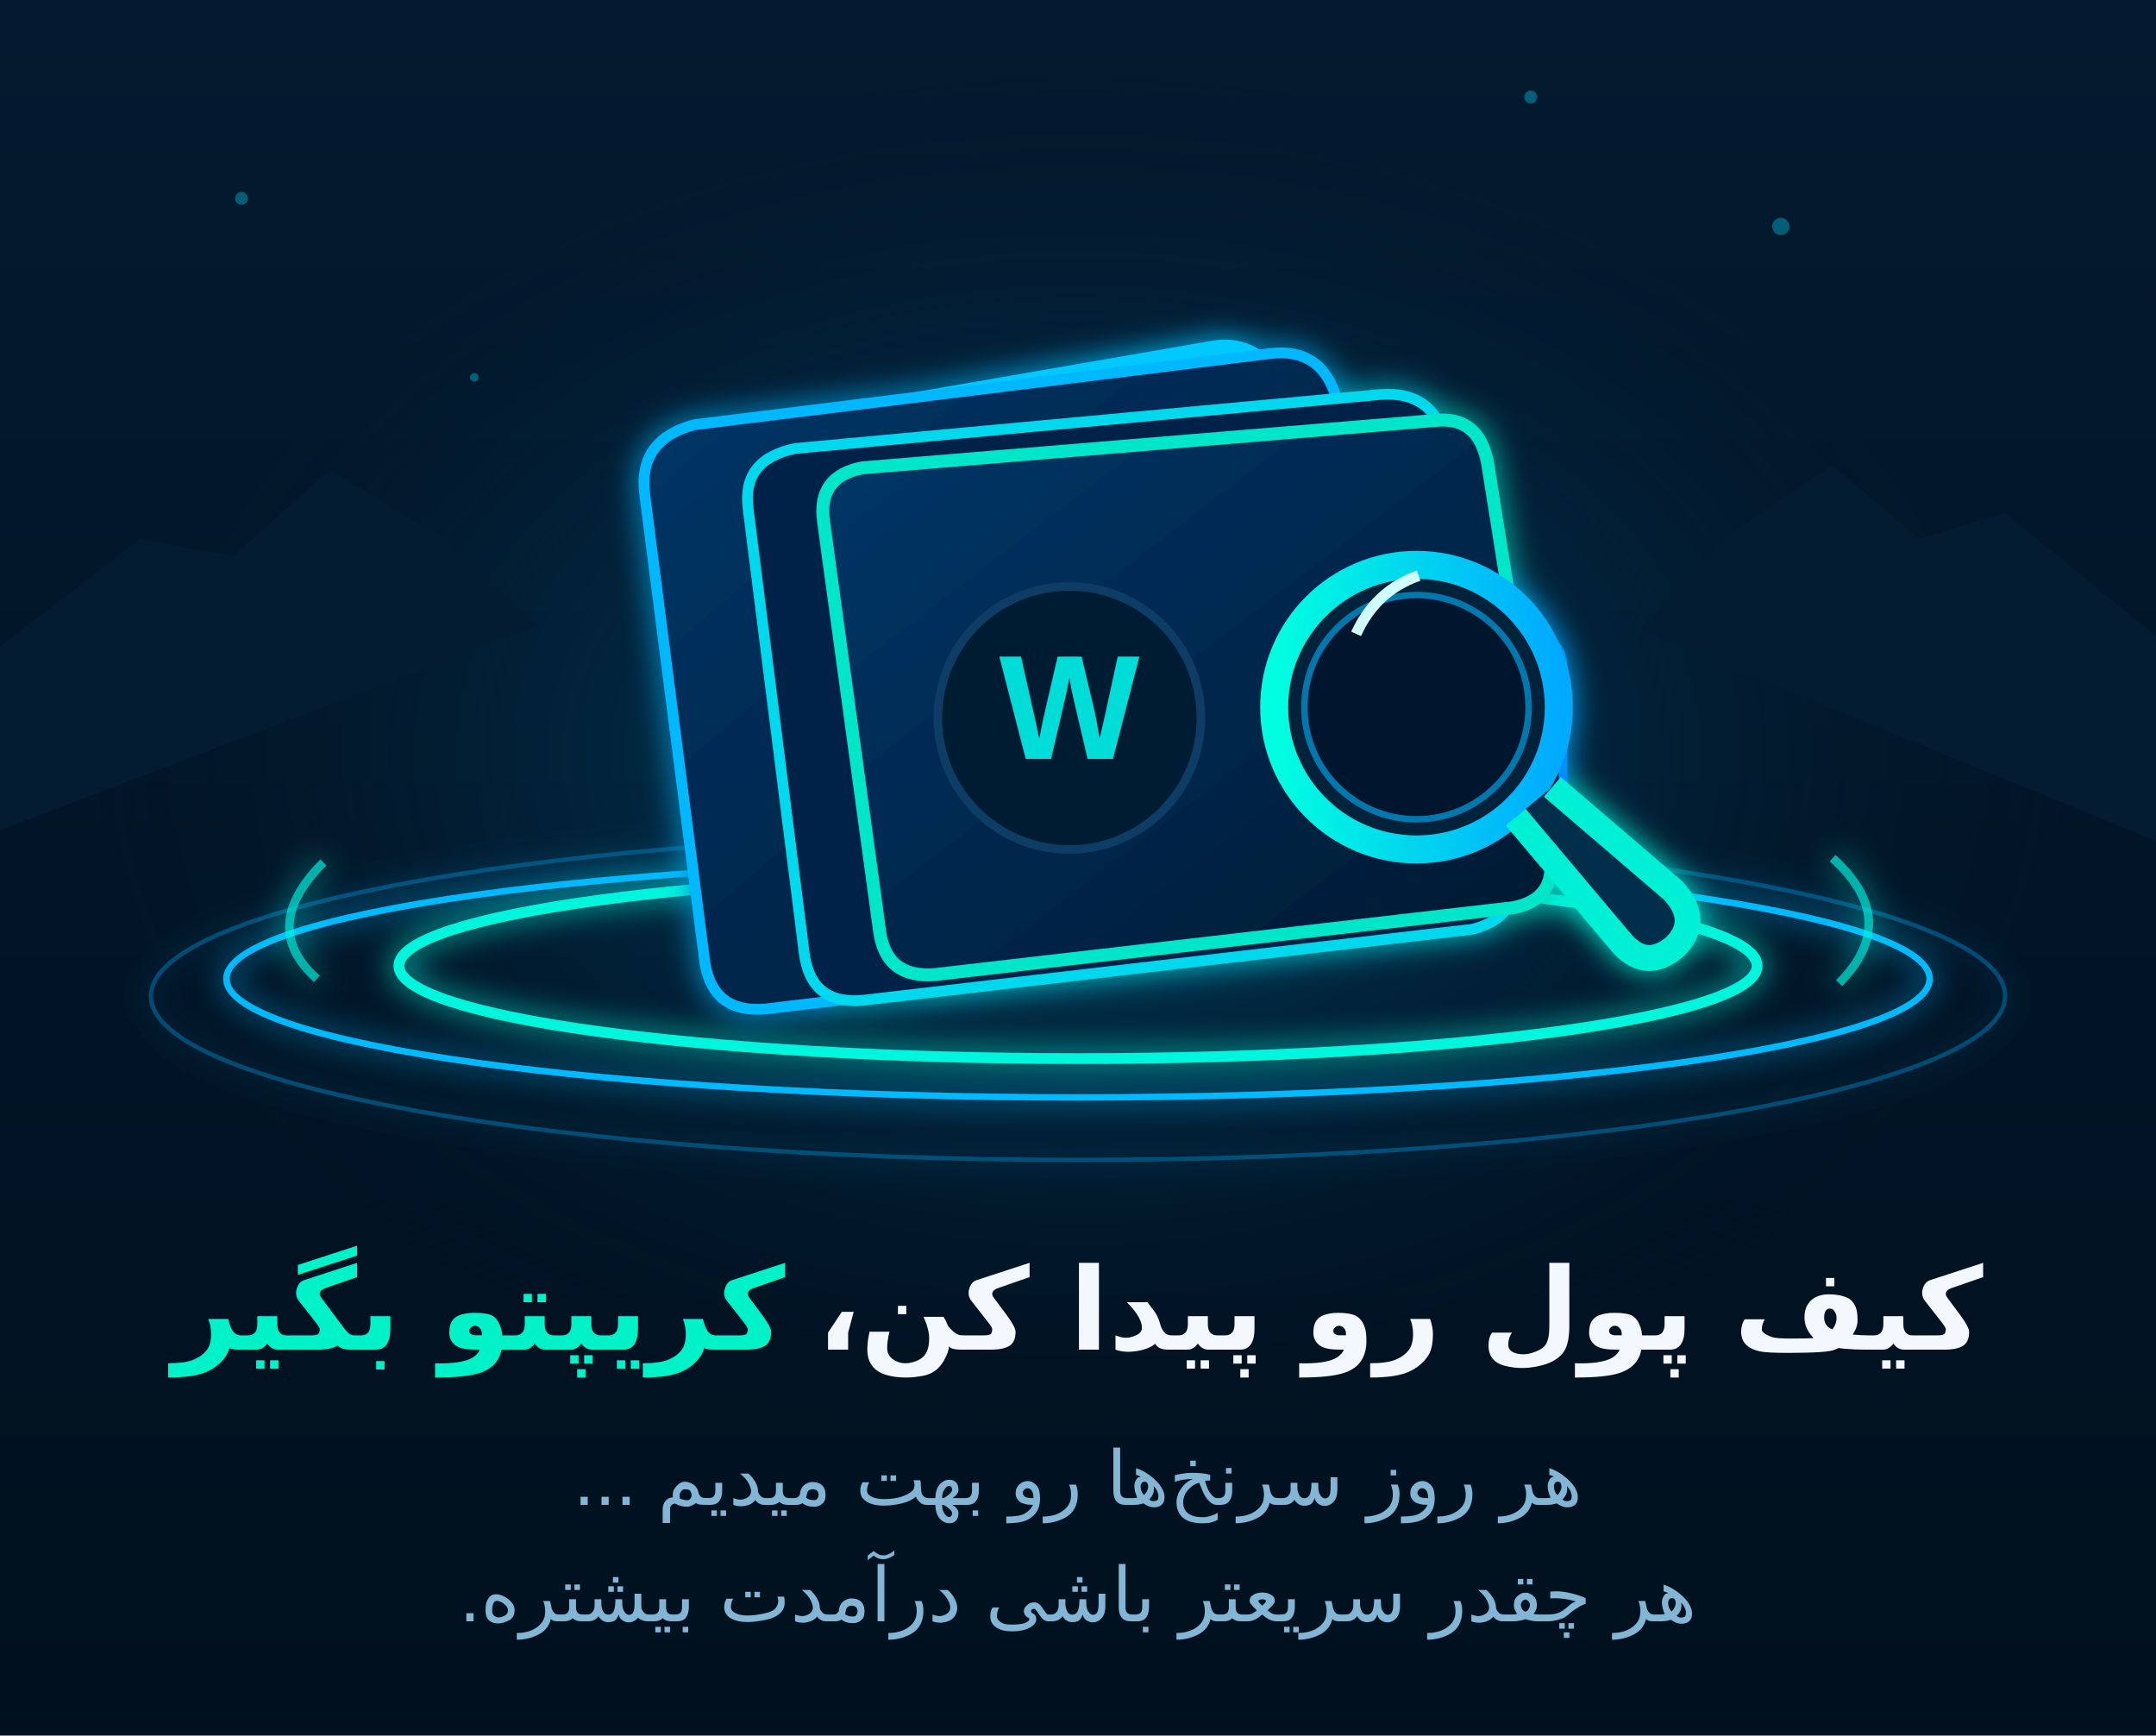
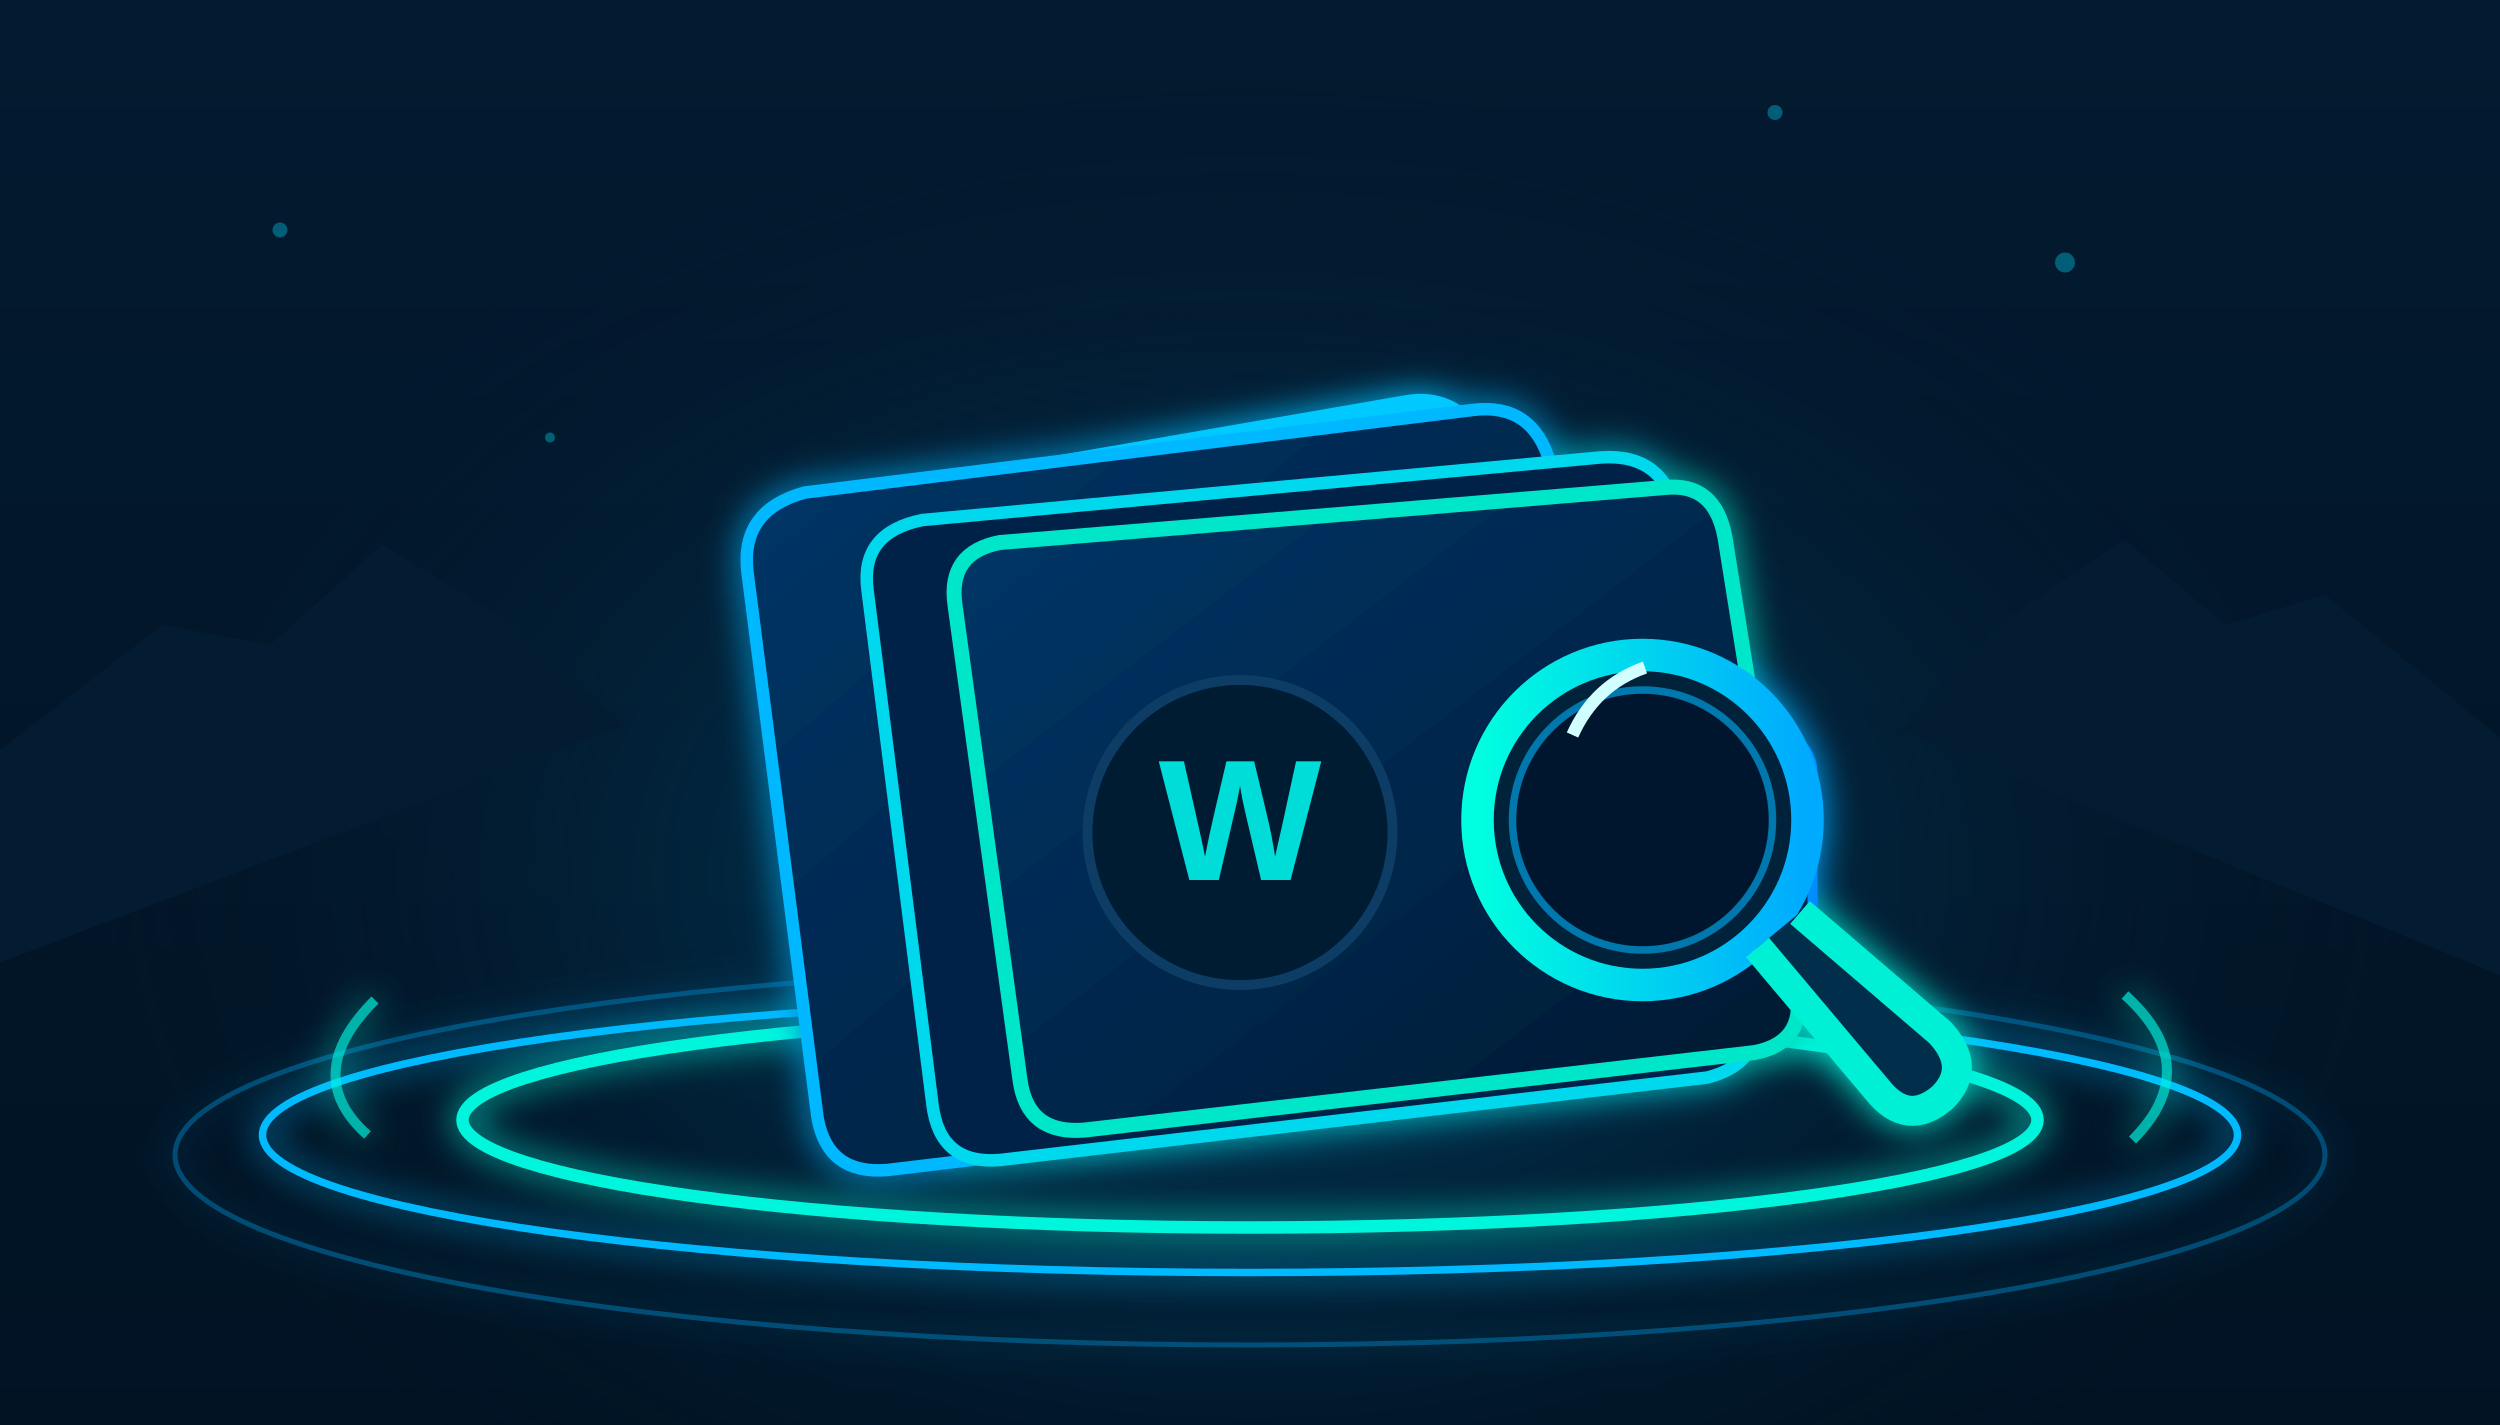
- <svg xmlns="http://www.w3.org/2000/svg" viewBox="0 0 1000 805" role="img" aria-labelledby="title desc">
+ <svg xmlns="http://www.w3.org/2000/svg" viewBox="0 0 1000 570" role="img" aria-labelledby="title desc">
  <defs>
    <linearGradient id="bg" x2="0" y2="1">
      <stop stop-color="#031a30" />
      <stop offset="1" stop-color="#00101e" />
    </linearGradient>
    <radialGradient id="haze">
      <stop stop-color="#007eb5" stop-opacity=".5" />
      <stop offset="1" stop-color="#001326" stop-opacity="0" />
    </radialGradient>
    <linearGradient id="wallet" x1="0" y1="0" x2="1" y2="1">
      <stop stop-color="#06376a" />
      <stop offset=".55" stop-color="#05264a" />
      <stop offset="1" stop-color="#03182e" />
    </linearGradient>
    <linearGradient id="mint">
      <stop stop-color="#00ffe0" />
      <stop offset="1" stop-color="#00aaff" />
    </linearGradient>
    <filter id="glow" x="-50%" y="-50%" width="200%" height="200%">
      <feGaussianBlur stdDeviation="7" result="b" />
      <feMerge>
        <feMergeNode in="b" />
        <feMergeNode in="SourceGraphic" />
      </feMerge>
    </filter>
  </defs>
  <rect width="1000" height="805" fill="url(#bg)" />
  <ellipse cx="500" cy="350" rx="470" ry="320" fill="url(#haze)" />
  <g fill="#00dfff" opacity=".35">
    <circle cx="112" cy="92" r="3" />
    <circle cx="826" cy="105" r="4" />
    <circle cx="710" cy="45" r="3" />
    <circle cx="220" cy="175" r="2" />
  </g>
  <path d="M0 300 65 250 108 258 153 218 204 249 250 290 0 385Z M1000 295 930 238 890 250 850 216 802 248 760 292 1000 390Z" fill="#031c31" />
  <g fill="none" stroke-linecap="round" filter="url(#glow)">
    <ellipse cx="500" cy="454" rx="395" ry="55" stroke="#00baff" stroke-width="3" />
    <ellipse cx="500" cy="448" rx="315" ry="43" stroke="#00f6dc" stroke-width="5" />
    <ellipse cx="500" cy="462" rx="430" ry="76" stroke="#007ebc" stroke-width="2" opacity=".5" />
  </g>
  <g filter="url(#glow)">
    <path d="M332 203 563 163 Q580 160 591 176 L655 222" fill="none" stroke="#00c9ff" stroke-width="10" />
    <path d="M322 215 551 177 Q571 174 584 190 L625 224" fill="none" stroke="#075cff" stroke-width="12" />
    <path d="M299 229 Q296 204 322 197 L589 164 Q613 161 620 185 L651 403 Q655 428 630 435 L355 468 Q331 470 327 447Z" fill="url(#wallet)" stroke="#00b8ff" stroke-width="5" />
    <path d="M347 236 Q344 213 369 208 L640 183 Q666 181 671 207 L702 403 Q706 425 683 431 L400 464 Q376 466 373 442Z" fill="#042448" stroke="#00d8ed" stroke-width="5" />
    <path d="M382 242 Q379 221 400 217 L666 195 Q686 193 690 215 L719 397 Q722 417 702 421 L434 452 Q411 454 408 432Z" fill="url(#wallet)" stroke="#00e6c8" stroke-width="6" />
    <circle cx="496" cy="333" r="61" fill="#041a33" stroke="#073c65" stroke-width="4" />
    <text x="496" y="352" font-family="Arial,sans-serif" font-size="69" font-weight="700" text-anchor="middle" fill="#00dcd8">W</text>
    <rect x="678" y="293" width="47" height="90" rx="16" fill="#052a4a" stroke="#008dff" stroke-width="4" />
    <circle cx="657" cy="328" r="66" fill="#03213a" stroke="url(#mint)" stroke-width="13" />
    <circle cx="657" cy="328" r="52" fill="#03192d" stroke="#0077ad" stroke-width="3" />
    <path d="M703 379 751 436 Q763 451 777 439 Q789 427 776 413 L720 365" fill="#052d4b" stroke="#00f0d5" stroke-width="12" />
    <path d="M629 294 Q638 274 658 267" fill="none" stroke="#d1ffff" stroke-width="5" />
  </g>
  <g stroke="#00f4df" fill="none" filter="url(#glow)" opacity=".7">
    <path d="M150 400 Q120 430 147 454" stroke-width="4" />
    <path d="M850 398 Q882 427 853 456" stroke-width="4" />
  </g>
-   <text x="500" y="626" font-family="Tahoma,Arial,sans-serif" font-size="53" font-weight="700" text-anchor="middle" fill="#f3f8ff" direction="rtl" unicode-bidi="plaintext">کیف پول رو پیدا کن، <tspan fill="#00f3c8">کریپتو بگیر</tspan>
-   </text>
-   <text x="500" y="698" font-family="Tahoma,Arial,sans-serif" font-size="35" text-anchor="middle" fill="#83b5d5" direction="rtl" unicode-bidi="plaintext">هر روز سرنخ‌ها رو بهت میدیم ...</text>
-   <text x="500" y="752" font-family="Tahoma,Arial,sans-serif" font-size="35" text-anchor="middle" fill="#83b5d5" direction="rtl" unicode-bidi="plaintext">هر چقدر سریعتر باشی درآمدت بیشتره.</text>
</svg>
